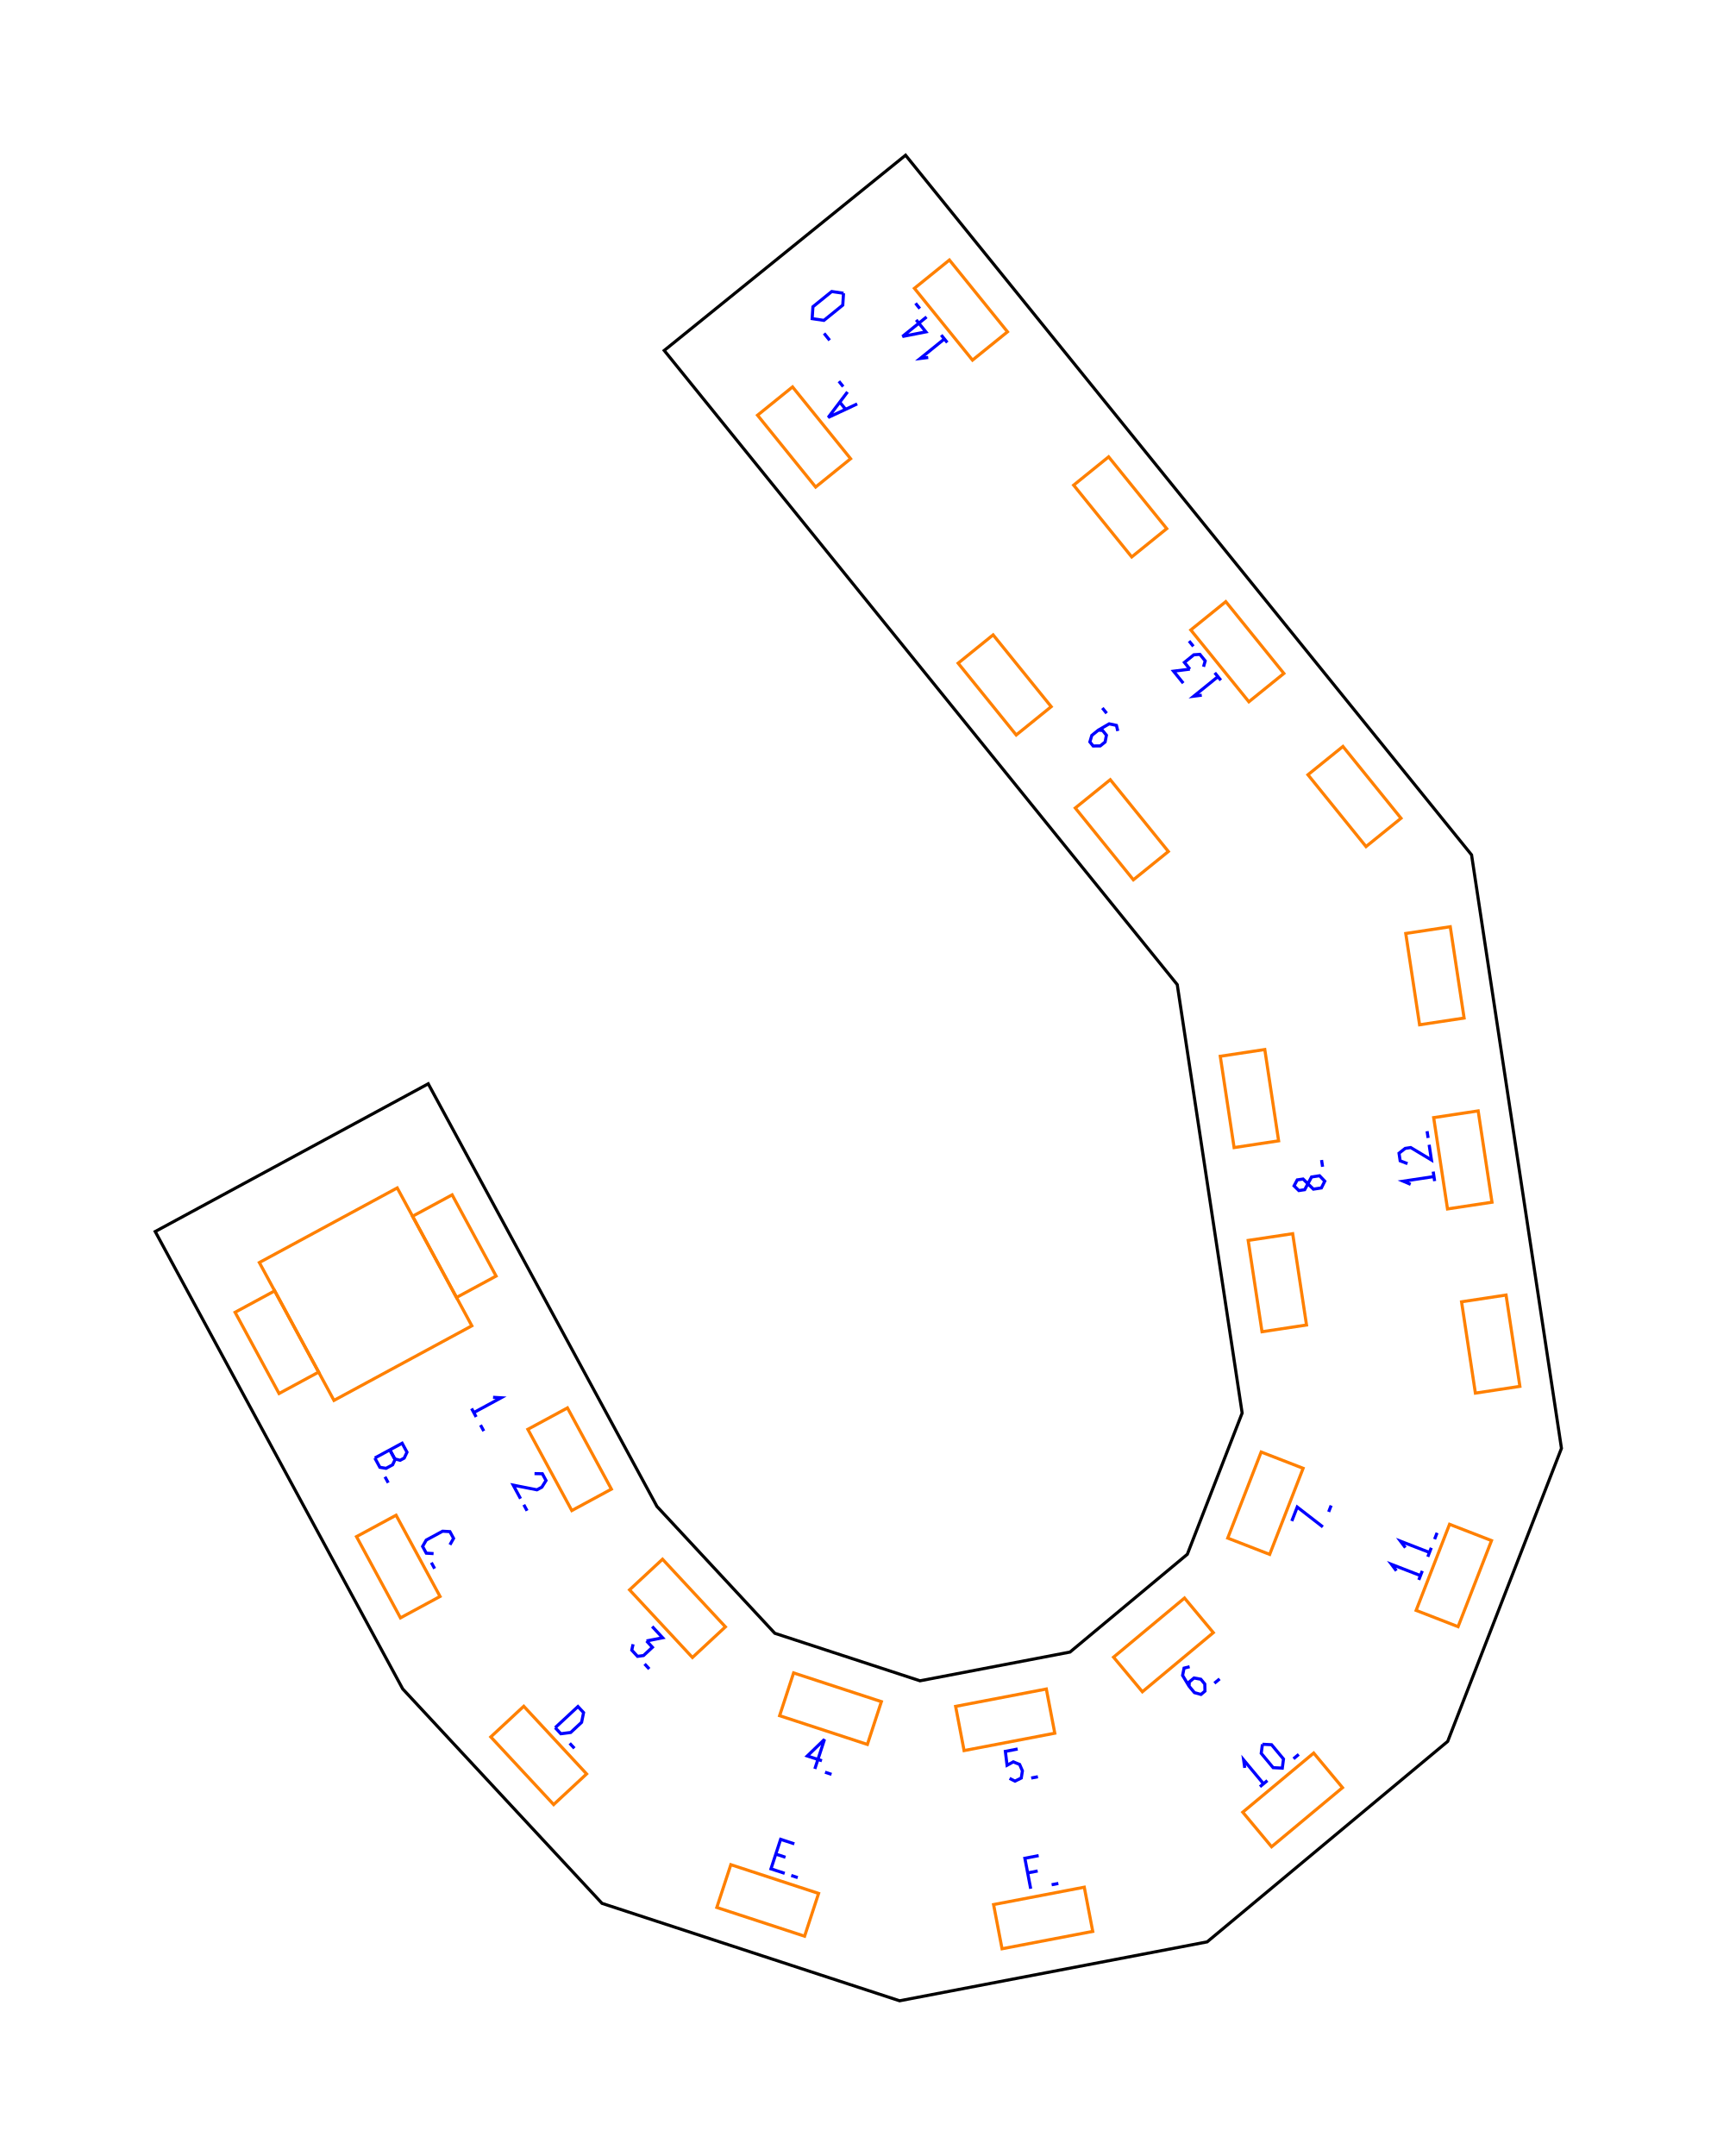
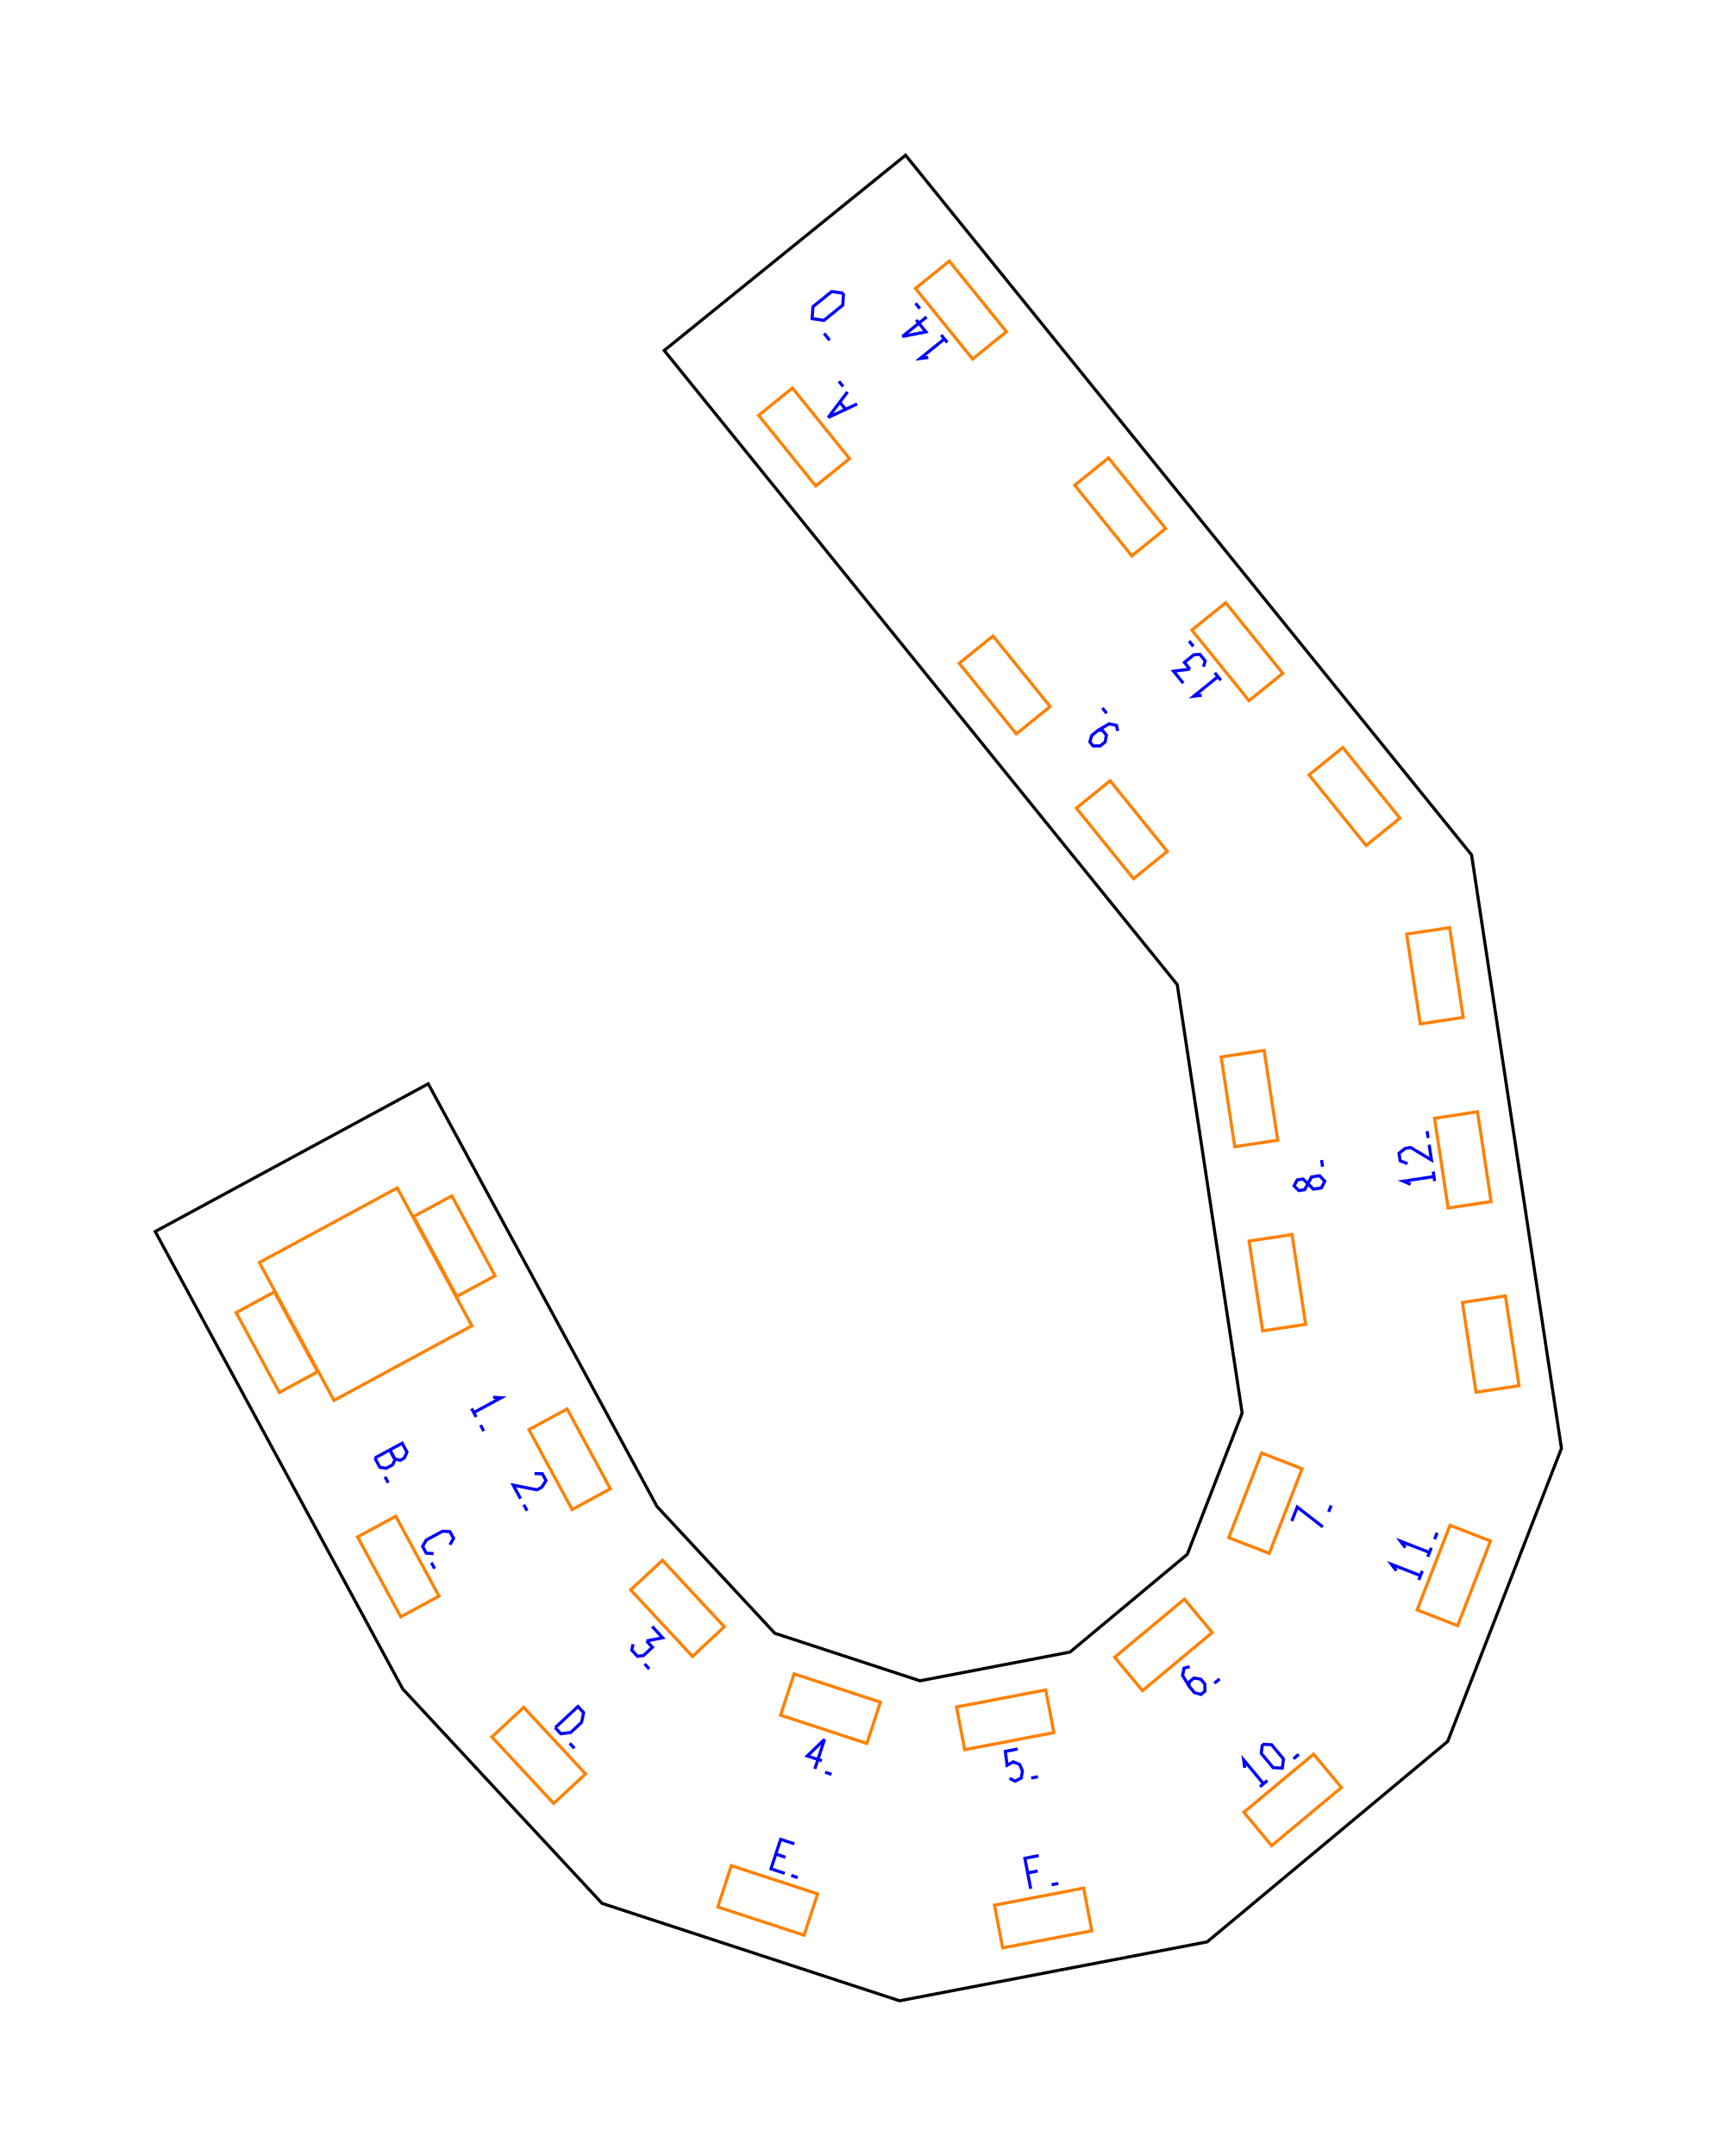
<svg xmlns="http://www.w3.org/2000/svg" width="110.60mm" height="138.90mm" viewBox="0 0 110.60 138.90">
  <g id="numbers" fill="none" stroke="#0000ff" stroke-width="0.2">
    <path d="M 31.766,90.021 L 32.283,90.052 L 30.524,91.004" />
    <path d="M 30.382,90.742 L 30.677,91.287" />
    <path d="M 30.959,91.808 L 31.169,92.195" />
    <path d="M 34.437,94.937 L 34.942,94.946 L 35.178,95.382 L 34.909,95.810 L 34.592,95.981 L 33.065,95.680 L 33.537,96.552" />
    <path d="M 33.748,96.942 L 33.957,97.329" />
    <path d="M 42.017,104.786 L 42.692,105.513 L 41.653,105.717" />
    <path d="M 41.653,105.717 L 42.033,106.126 L 41.461,106.657 L 41.075,106.711 L 40.703,106.311 L 40.786,105.930" />
    <path d="M 41.529,107.200 L 41.829,107.522" />
    <path d="M 52.497,113.960 L 53.119,112.059 L 52.012,113.128 L 52.955,113.436" />
    <path d="M 53.154,114.175 L 53.573,114.312" />
    <path d="M 65.564,112.680 L 64.772,112.832 L 64.881,113.727 L 65.281,113.508 L 65.691,113.674 L 65.871,114.087 L 65.796,114.550 L 65.392,114.749 L 65.042,114.572" />
    <path d="M 66.437,114.549 L 66.869,114.466" />
    <path d="M 76.644,107.378 L 76.284,107.469 L 76.190,107.938 L 76.607,108.632 L 76.953,109.047 L 77.374,109.164 L 77.631,108.950 L 77.620,108.491 L 77.364,108.184 L 76.927,108.105 L 76.622,108.359 L 76.607,108.632" />
    <path d="M 78.239,108.443 L 78.577,108.162" />
    <path d="M 83.226,97.993 L 83.576,97.091 L 85.225,98.370" />
    <path d="M 85.601,97.401 L 85.760,96.991" />
    <path d="M 84.262,76.263 L 84.057,76.645 L 83.681,76.702 L 83.372,76.398 L 83.577,76.015 L 83.953,75.959 L 84.262,76.263 L 84.618,76.610 L 85.132,76.532 L 85.350,76.098 L 85.013,75.748 L 84.499,75.826 L 84.262,76.263" />
    <path d="M 85.209,75.169 L 85.143,74.734" />
    <path d="M 72.015,47.094 L 71.928,46.733 L 71.461,46.633 L 70.761,47.040 L 70.341,47.379 L 70.217,47.798 L 70.428,48.059 L 70.887,48.054 L 71.198,47.802 L 71.283,47.367 L 71.034,47.058 L 70.761,47.040" />
    <path d="M 71.298,45.954 L 71.021,45.612" />
    <path d="M 55.225,26.022 L 53.359,26.894 L 54.601,25.251" />
    <path d="M 54.479,26.371 L 54.104,25.908" />
    <path d="M 54.322,24.906 L 54.046,24.563" />
    <path d="M 24.149,93.931 L 25.908,92.980 L 26.221,93.558 L 26.040,93.938 L 25.776,94.080 L 25.429,93.986 L 25.116,93.408" />
    <path d="M 25.116,93.408 L 25.453,94.030 L 25.295,94.369 L 24.873,94.597 L 24.474,94.531 L 24.149,93.931" />
    <path d="M 24.803,95.140 L 25.012,95.527" />
    <path d="M 28.988,99.520 L 29.222,99.111 L 28.986,98.675 L 28.516,98.648 L 27.461,99.219 L 27.227,99.627 L 27.463,100.063 L 27.933,100.091" />
    <path d="M 27.792,100.672 L 28.002,101.059" />
    <path d="M 35.770,111.305 L 37.235,109.944 L 37.598,110.334 L 37.470,110.961 L 36.767,111.614 L 36.133,111.696 L 35.770,111.305" />
    <path d="M 36.705,112.312 L 37.005,112.634" />
    <path d="M 51.177,118.789 L 50.293,118.499 L 49.671,120.400 L 50.555,120.689" />
    <path d="M 49.982,119.450 L 50.606,119.654" />
    <path d="M 50.977,120.827 L 51.395,120.964" />
    <path d="M 66.917,119.548 L 66.028,119.718 L 66.404,121.683" />
    <path d="M 66.209,120.661 L 66.854,120.538" />
    <path d="M 67.754,121.424 L 68.186,121.341" />
    <path d="M 80.195,113.895 L 80.123,113.382 L 81.403,114.919" />
    <path d="M 81.175,115.109 L 81.651,114.712" />
    <path d="M 81.333,112.374 L 81.922,112.403 L 82.691,113.325 L 82.613,113.910 L 82.024,113.881 L 81.256,112.959 L 81.333,112.374" />
    <path d="M 83.335,113.308 L 83.673,113.026" />
    <path d="M 89.963,101.197 L 89.651,100.784 L 91.516,101.508" />
    <path d="M 91.408,101.785 L 91.632,101.207" />
    <path d="M 90.542,99.706 L 90.230,99.292 L 92.095,100.016" />
    <path d="M 91.987,100.294 L 92.212,99.716" />
    <path d="M 92.426,99.163 L 92.585,98.753" />
    <path d="M 90.883,76.302 L 90.407,76.099 L 92.384,75.799" />
    <path d="M 92.429,76.093 L 92.336,75.480" />
    <path d="M 90.680,74.966 L 90.208,74.786 L 90.134,74.296 L 90.532,73.985 L 90.888,73.931 L 92.223,74.732 L 92.074,73.751" />
    <path d="M 92.008,73.312 L 91.942,72.877" />
    <path d="M 77.425,44.787 L 76.911,44.852 L 78.466,43.594" />
    <path d="M 78.653,43.825 L 78.263,43.343" />
    <path d="M 76.232,44.013 L 75.608,43.242 L 76.659,43.109" />
    <path d="M 76.659,43.109 L 76.308,42.676 L 76.915,42.185 L 77.304,42.157 L 77.647,42.582 L 77.538,42.956" />
    <path d="M 76.884,41.639 L 76.607,41.297" />
    <path d="M 59.802,23.030 L 59.288,23.094 L 60.843,21.836" />
    <path d="M 61.030,22.068 L 60.640,21.586" />
    <path d="M 59.696,20.419 L 58.142,21.677 L 59.651,21.381 L 59.027,20.609" />
    <path d="M 59.261,19.881 L 58.984,19.539" />
    <path d="M 54.346,18.893 L 54.296,19.658 L 53.083,20.640 L 52.324,20.528 L 52.374,19.762 L 53.586,18.781 L 54.346,18.893" />
    <path d="M 53.093,21.478 L 53.453,21.923" />
  </g>
  <g id="slots" fill="none" stroke="#ff8000" stroke-width="0.2">
-     <path d="M 29.130,76.977 L 31.962,82.210 L 29.411,83.590 L 26.580,78.357 Z" />
-     <path d="M 36.559,90.704 L 39.390,95.937 L 36.840,97.317 L 34.008,92.084 Z" />
-     <path d="M 42.684,100.452 L 46.735,104.810 L 44.611,106.784 L 40.560,102.426 Z" />
-     <path d="M 51.129,107.777 L 56.784,109.628 L 55.882,112.385 L 50.227,110.533 Z" />
-     <path d="M 61.567,109.933 L 67.411,108.814 L 67.956,111.662 L 62.112,112.781 Z" />
-     <path d="M 71.742,106.764 L 76.313,102.954 L 78.170,105.182 L 73.599,108.991 Z" />
-     <path d="M 79.098,99.092 L 81.252,93.546 L 83.955,94.595 L 81.801,100.142 Z" />
-     <path d="M 81.307,85.797 L 80.416,79.914 L 83.283,79.480 L 84.174,85.363 Z" />
-     <path d="M 79.509,73.933 L 78.618,68.050 L 81.486,67.615 L 82.377,73.498 Z" />
-     <path d="M 73.018,56.681 L 69.276,52.055 L 71.531,50.231 L 75.273,54.857 Z" />
-     <path d="M 65.471,47.351 L 61.729,42.726 L 63.983,40.902 L 67.725,45.527 Z" />
-     <path d="M 52.548,31.377 L 48.805,26.751 L 51.060,24.927 L 54.802,29.553 Z" />
-     <path d="M 17.697,83.164 L 20.529,88.396 L 17.978,89.777 L 15.146,84.544 Z" />
-     <path d="M 25.518,97.618 L 28.350,102.851 L 25.800,104.231 L 22.968,98.998 Z" />
-     <path d="M 33.743,109.926 L 37.793,114.285 L 35.669,116.259 L 31.619,111.901 Z" />
-     <path d="M 47.085,120.132 L 52.739,121.983 L 51.837,124.739 L 46.182,122.888 Z" />
-     <path d="M 64.012,122.701 L 69.856,121.582 L 70.401,124.430 L 64.558,125.549 Z" />
-     <path d="M 80.066,116.750 L 84.636,112.940 L 86.493,115.168 L 81.923,118.977 Z" />
-     <path d="M 91.236,103.749 L 93.389,98.202 L 96.093,99.252 L 93.939,104.798 Z" />
-     <path d="M 95.054,89.751 L 94.163,83.868 L 97.030,83.433 L 97.921,89.316 Z" />
-     <path d="M 93.257,77.886 L 92.366,72.003 L 95.233,71.569 L 96.124,77.452 Z" />
-     <path d="M 91.459,66.021 L 90.568,60.139 L 93.435,59.704 L 94.327,65.587 Z" />
-     <path d="M 88.008,54.540 L 84.266,49.914 L 86.520,48.090 L 90.262,52.716 Z" />
-     <path d="M 80.460,45.211 L 76.718,40.585 L 78.973,38.761 L 82.715,43.387 Z" />
-     <path d="M 72.913,35.881 L 69.171,31.256 L 71.425,29.432 L 75.168,34.057 Z" />
-     <path d="M 62.654,23.201 L 58.912,18.575 L 61.167,16.751 L 64.909,21.377 Z" />
+     <path d="M 29.110,77.044 L 31.894,82.189 L 29.432,83.522 L 26.647,78.377 Z" />
+     <path d="M 36.538,90.772 L 39.323,95.917 L 36.860,97.250 L 34.076,92.105 Z" />
+     <path d="M 42.682,100.522 L 46.664,104.807 L 44.613,106.713 L 40.631,102.428 Z" />
+     <path d="M 51.161,107.840 L 56.721,109.660 L 55.850,112.321 L 50.290,110.501 Z" />
+     <path d="M 61.625,109.973 L 67.371,108.872 L 67.898,111.622 L 62.152,112.723 Z" />
+     <path d="M 71.813,106.770 L 76.306,103.024 L 78.099,105.175 L 73.606,108.921 Z" />
+     <path d="M 79.163,99.064 L 81.280,93.610 L 83.890,94.624 L 81.773,100.077 Z" />
+     <path d="M 81.349,85.740 L 80.473,79.956 L 83.241,79.537 L 84.117,85.321 Z" />
+     <path d="M 79.551,73.876 L 78.675,68.092 L 81.444,67.672 L 82.320,73.456 Z" />
+     <path d="M 73.026,56.610 L 69.346,52.062 L 71.523,50.301 L 75.203,54.849 Z" />
+     <path d="M 65.478,47.281 L 61.799,42.733 L 63.976,40.972 L 67.655,45.520 Z" />
+     <path d="M 52.555,31.307 L 48.876,26.759 L 51.052,24.998 L 54.732,29.546 Z" />
+     <path d="M 17.677,83.231 L 20.461,88.376 L 17.998,89.709 L 15.214,84.564 Z" />
+     <path d="M 25.498,97.685 L 28.282,102.830 L 25.820,104.163 L 23.036,99.018 Z" />
+     <path d="M 33.740,109.997 L 37.723,114.282 L 35.672,116.188 L 31.689,111.903 Z" />
+     <path d="M 47.117,120.195 L 52.676,122.015 L 51.805,124.676 L 46.246,122.856 Z" />
+     <path d="M 64.071,122.741 L 69.816,121.640 L 70.343,124.390 L 64.597,125.491 Z" />
+     <path d="M 80.136,116.756 L 84.630,113.010 L 86.423,115.161 L 81.929,118.907 Z" />
+     <path d="M 91.300,103.720 L 93.418,98.267 L 96.028,99.280 L 93.910,104.734 Z" />
+     <path d="M 95.096,89.694 L 94.220,83.910 L 96.988,83.490 L 97.865,89.274 Z" />
+     <path d="M 93.299,77.829 L 92.422,72.045 L 95.191,71.626 L 96.067,77.410 Z" />
+     <path d="M 91.501,65.964 L 90.625,60.180 L 93.393,59.761 L 94.270,65.545 Z" />
+     <path d="M 88.015,54.470 L 84.336,49.922 L 86.513,48.160 L 90.192,52.709 Z" />
+     <path d="M 80.468,45.140 L 76.788,40.592 L 78.965,38.831 L 82.645,43.379 Z" />
+     <path d="M 72.920,35.811 L 69.241,31.263 L 71.418,29.502 L 75.097,34.050 Z" />
+     <path d="M 62.662,23.130 L 58.982,18.582 L 61.159,16.821 L 64.839,21.369 Z" />
    <path d="M 21.516,90.221 L 30.399,85.415 L 25.592,76.532 L 16.709,81.339 L 21.516,90.221 Z" />
  </g>
  <g id="outlines" fill="none" stroke="#000000" stroke-width="0.2">
    <path d="M 10.000,79.341 L 19.518,96.931 L 25.945,108.808 L 38.786,122.624 L 57.958,128.900 L 77.772,125.105 L 93.269,112.189 L 100.599,93.308 L 94.807,55.075 L 70.921,25.549 L 58.342,10.000 L 42.793,22.579 L 55.372,38.128 L 75.846,63.435 L 80.027,91.035 L 76.495,100.134 L 68.936,106.434 L 59.271,108.285 L 49.918,105.224 L 42.326,97.054 L 37.108,87.412 L 27.590,69.823 Z" />
  </g>
</svg>
